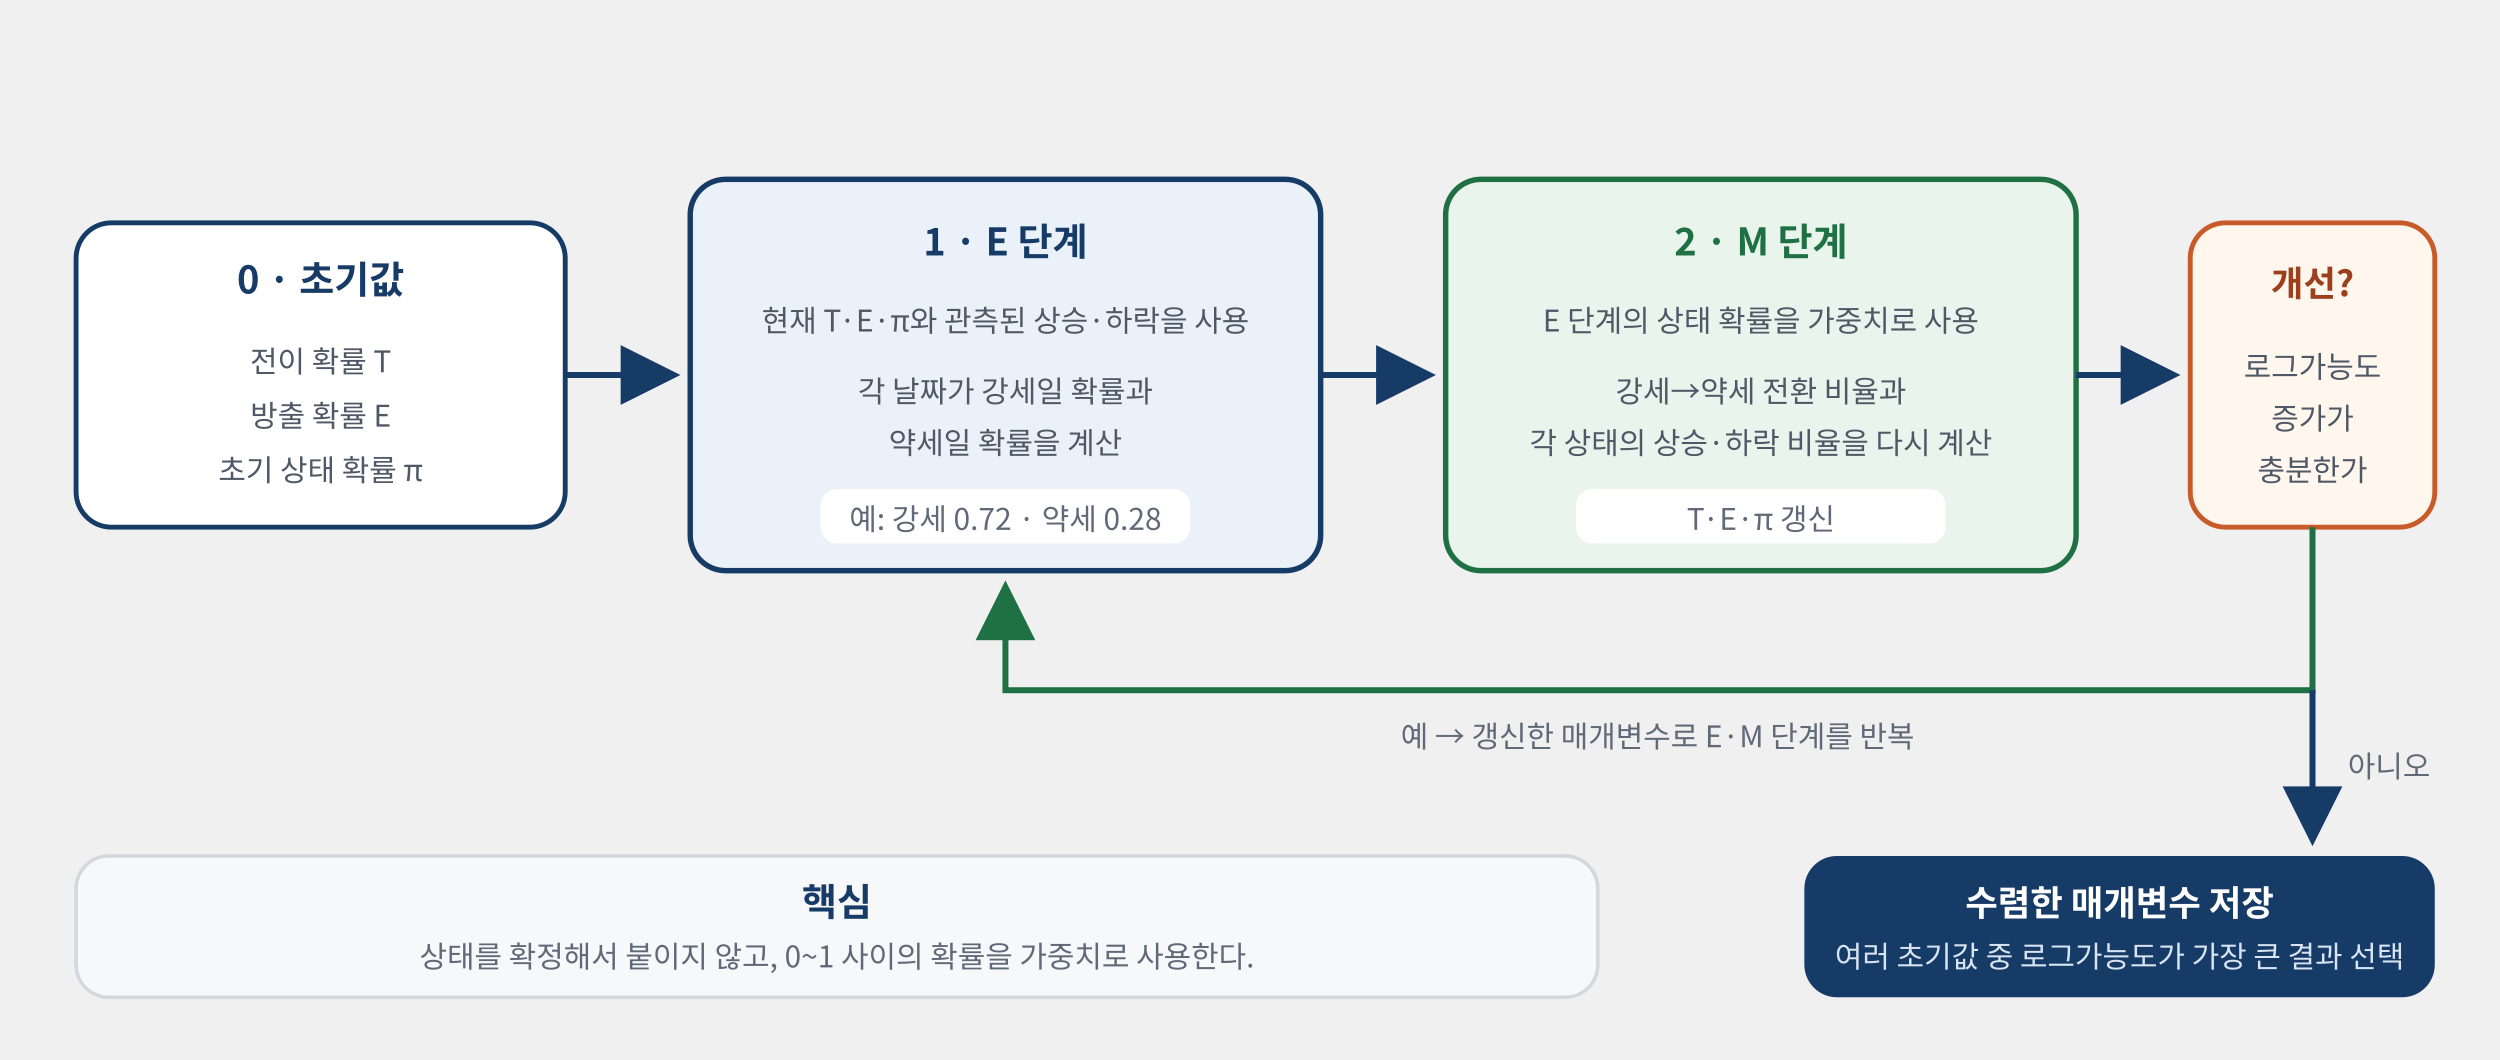
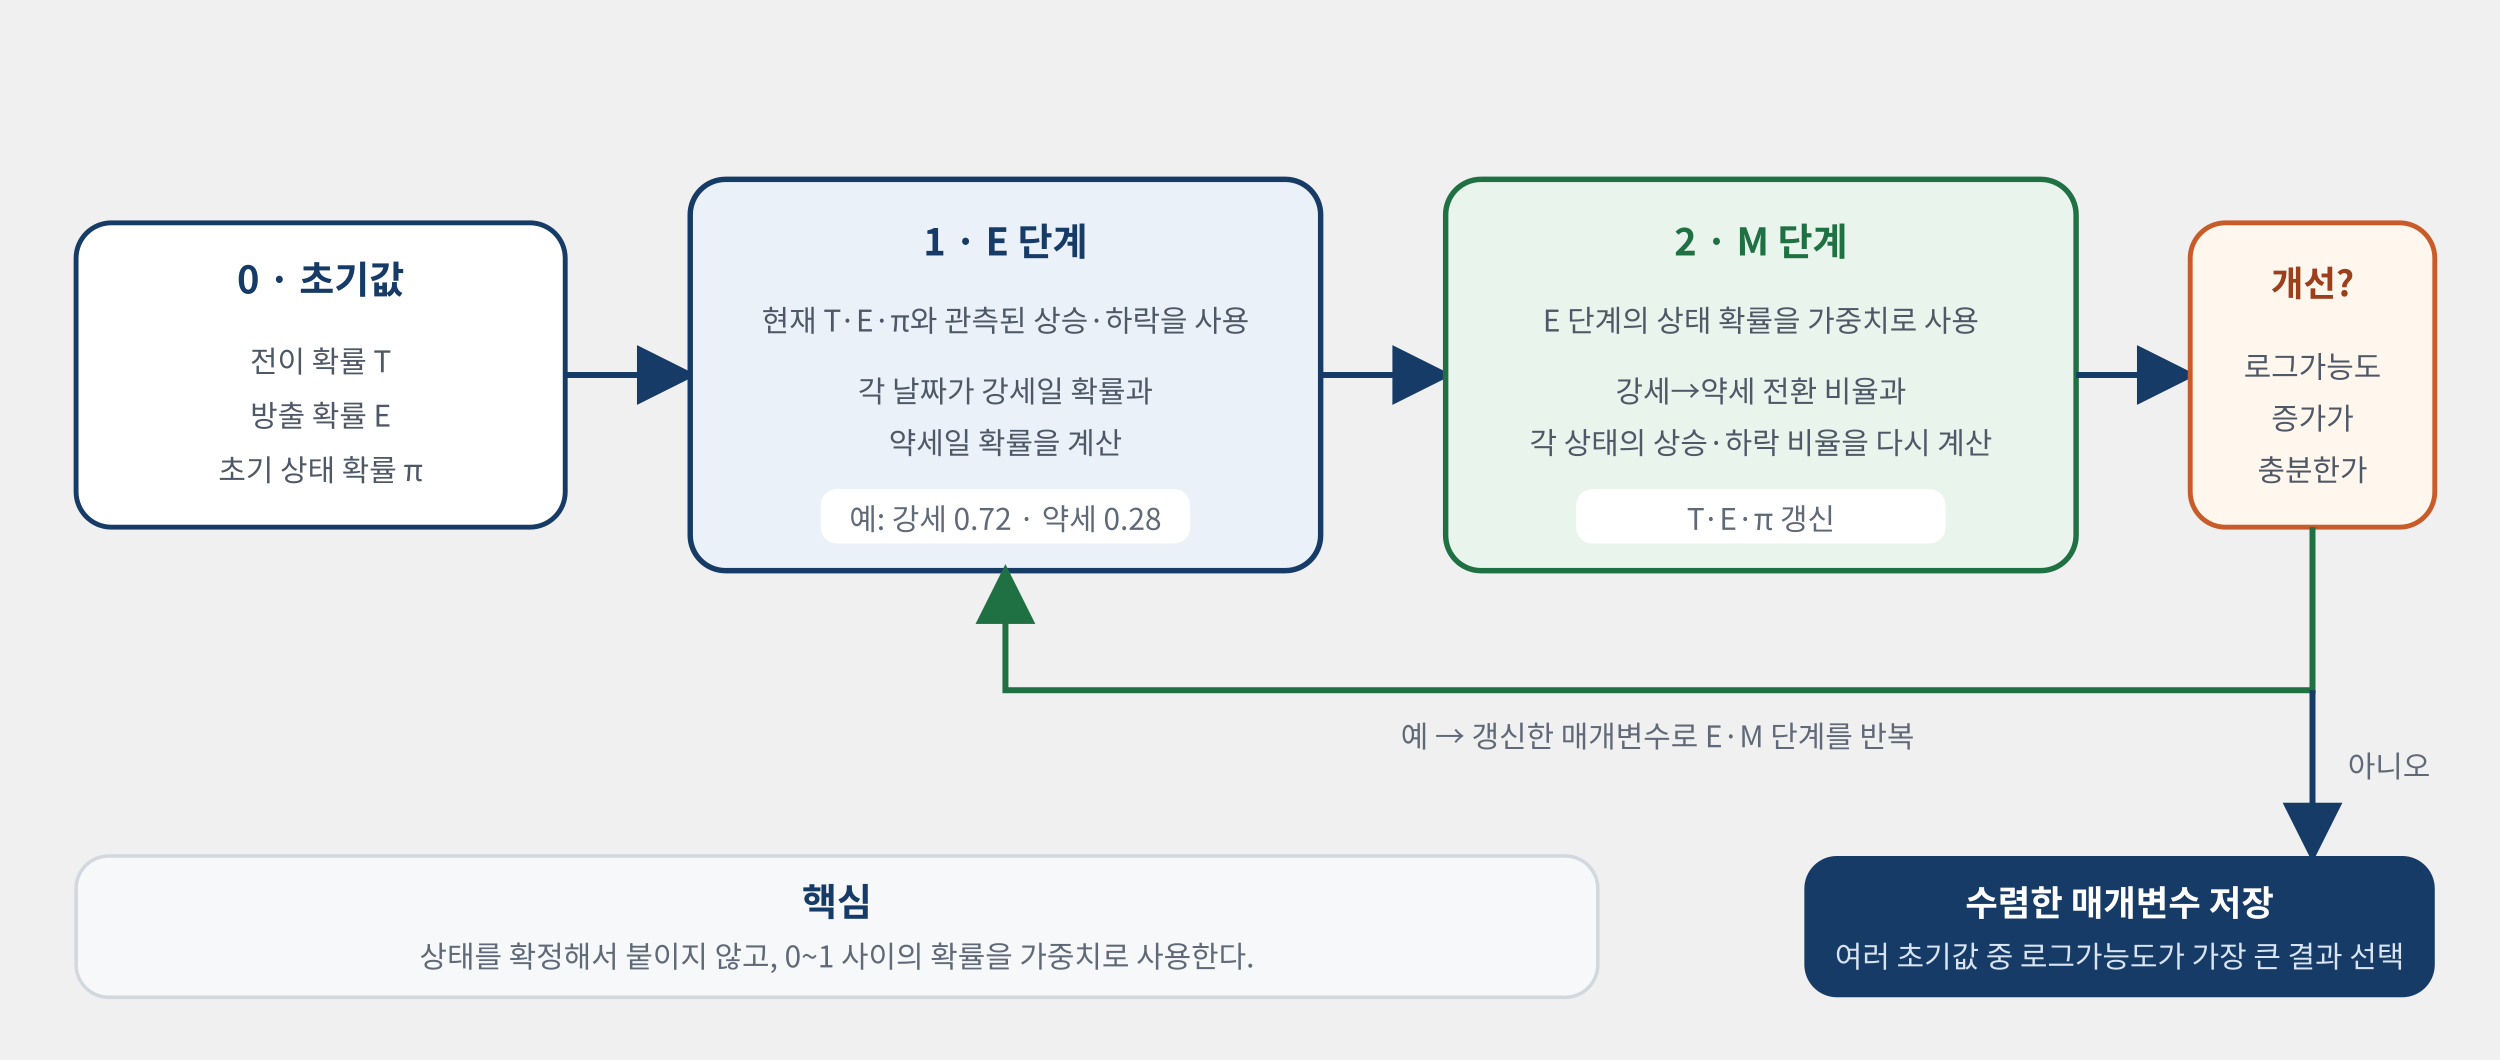
<svg xmlns="http://www.w3.org/2000/svg" viewBox="0 0 920 390" role="img" aria-labelledby="title desc" font-family="Noto Sans CJK KR,Apple SD Gothic Neo,Malgun Gothic,Noto Sans KR,NanumGothic,Inter,system-ui,sans-serif">
  <defs>
    <marker id="arrow" markerWidth="10" markerHeight="10" refX="8" refY="5" orient="auto">
      <path d="M0 0L10 5L0 10Z" fill="#173b67" />
    </marker>
    <marker id="green" markerWidth="10" markerHeight="10" refX="8" refY="5" orient="auto">
      <path d="M0 0L10 5L0 10Z" fill="#1f7042" />
    </marker>
    <style>.head{fill:#101828;font-size:16px;font-weight:700}.box{fill:#fff;stroke:#173b67;stroke-width:1.8}.e{fill:#eaf1f9;stroke:#173b67;stroke-width:2}.m{fill:#e8f4ec;stroke:#1f7042;stroke-width:2}.stop{fill:#fff7ed;stroke:#c85b2a;stroke-width:1.8}.title{fill:#173b67;font-size:14px;font-weight:700}.greenText{fill:#1f7042;font-size:14px;font-weight:700}.body{fill:#4f5866;font-size:11px}.arrow{fill:none;stroke:#173b67;stroke-width:2.2;marker-end:url(#arrow)}.loop{fill:none;stroke:#1f7042;stroke-width:2.2;marker-end:url(#green)}.small{fill:#606978;font-size:11px}.key{fill:#173b67}.white{fill:#fff;font-size:13px;font-weight:700}</style>
  </defs>
  <rect x="28" y="82" width="180" height="112" rx="13" class="box" />
  <text x="118" y="108" text-anchor="middle" class="title">0 · 초기값</text>
  <text x="118" y="137" text-anchor="middle" class="body">전이 확률 T</text>
  <text x="118" y="157" text-anchor="middle" class="body">방출 확률 E</text>
  <text x="118" y="177" text-anchor="middle" class="body">초기 상태 확률 π</text>
-   <path d="M208 138H246" class="arrow" />
+   <path d="M208 138H252" class="arrow" />
  <rect x="254" y="66" width="232" height="144" rx="13" class="e" />
  <text x="370" y="94" text-anchor="middle" class="title">1 · E 단계</text>
  <text x="370" y="122" text-anchor="middle" class="body">현재 T·E·π와 관측된 상승·하락을 사용</text>
  <text x="370" y="148" text-anchor="middle" class="body">각 날짜가 강세일 확률과</text>
  <text x="370" y="167" text-anchor="middle" class="body">약세일 확률을 계산</text>
  <rect x="302" y="180" width="136" height="20" rx="6" fill="#fff" />
  <text x="370" y="195" text-anchor="middle" class="small">예: 강세 0.72 · 약세 0.28</text>
-   <path d="M486 138H524" class="arrow" />
+   <path d="M486 138H530" class="arrow" />
  <rect x="532" y="66" width="232" height="144" rx="13" class="m" />
  <text x="648" y="94" text-anchor="middle" class="greenText">2 · M 단계</text>
  <text x="648" y="122" text-anchor="middle" class="body">E 단계의 상태 확률을 가중치로 사용</text>
  <text x="648" y="148" text-anchor="middle" class="body">강세→약세 전환 비율과</text>
  <text x="648" y="167" text-anchor="middle" class="body">각 상태의 상승·하락 비율을 다시 계산</text>
  <rect x="580" y="180" width="136" height="20" rx="6" fill="#fff" />
  <text x="648" y="195" text-anchor="middle" class="small">T·E·π 갱신</text>
-   <path d="M764 138H798" class="arrow" />
+   <path d="M764 138H804" class="arrow" />
  <rect x="806" y="82" width="90" height="112" rx="13" class="stop" />
  <text x="851" y="109" text-anchor="middle" fill="#9b3f1d" font-size="13" font-weight="700">개선?</text>
  <text x="851" y="139" text-anchor="middle" class="body">로그가능도</text>
  <text x="851" y="158" text-anchor="middle" class="body">증가가</text>
  <text x="851" y="177" text-anchor="middle" class="body">충분한가</text>
-   <path d="M851 194V254H370V218" class="loop" />
+   <path d="M851 194V254H370V212" class="loop" />
  <text x="610" y="275" text-anchor="middle" class="small">예 → 갱신한 매개변수로 E·M 단계를 반복</text>
-   <path d="M851 254V307" class="arrow" />
+   <path d="M851 254V313" class="arrow" />
  <text x="864" y="286" class="small">아니오</text>
  <rect x="664" y="315" width="232" height="52" rx="12" class="key" />
  <text x="780" y="337" text-anchor="middle" class="white">수렴한 매개변수 저장</text>
  <text x="780" y="356" text-anchor="middle" fill="#d8e4f2" font-size="11">여러 초기값 중 로그가능도가 가장 큰 결과 선택</text>
  <rect x="28" y="315" width="560" height="52" rx="12" fill="#f7f8fa" stroke="#d3d7de" stroke-width="1.3" />
  <text x="308" y="337" text-anchor="middle" class="title">핵심</text>
  <text x="308" y="356" text-anchor="middle" class="small">상태를 확정해서 붙이지 않고, 0~1 사이의 확률을 가중치로 사용한다.</text>
</svg>
